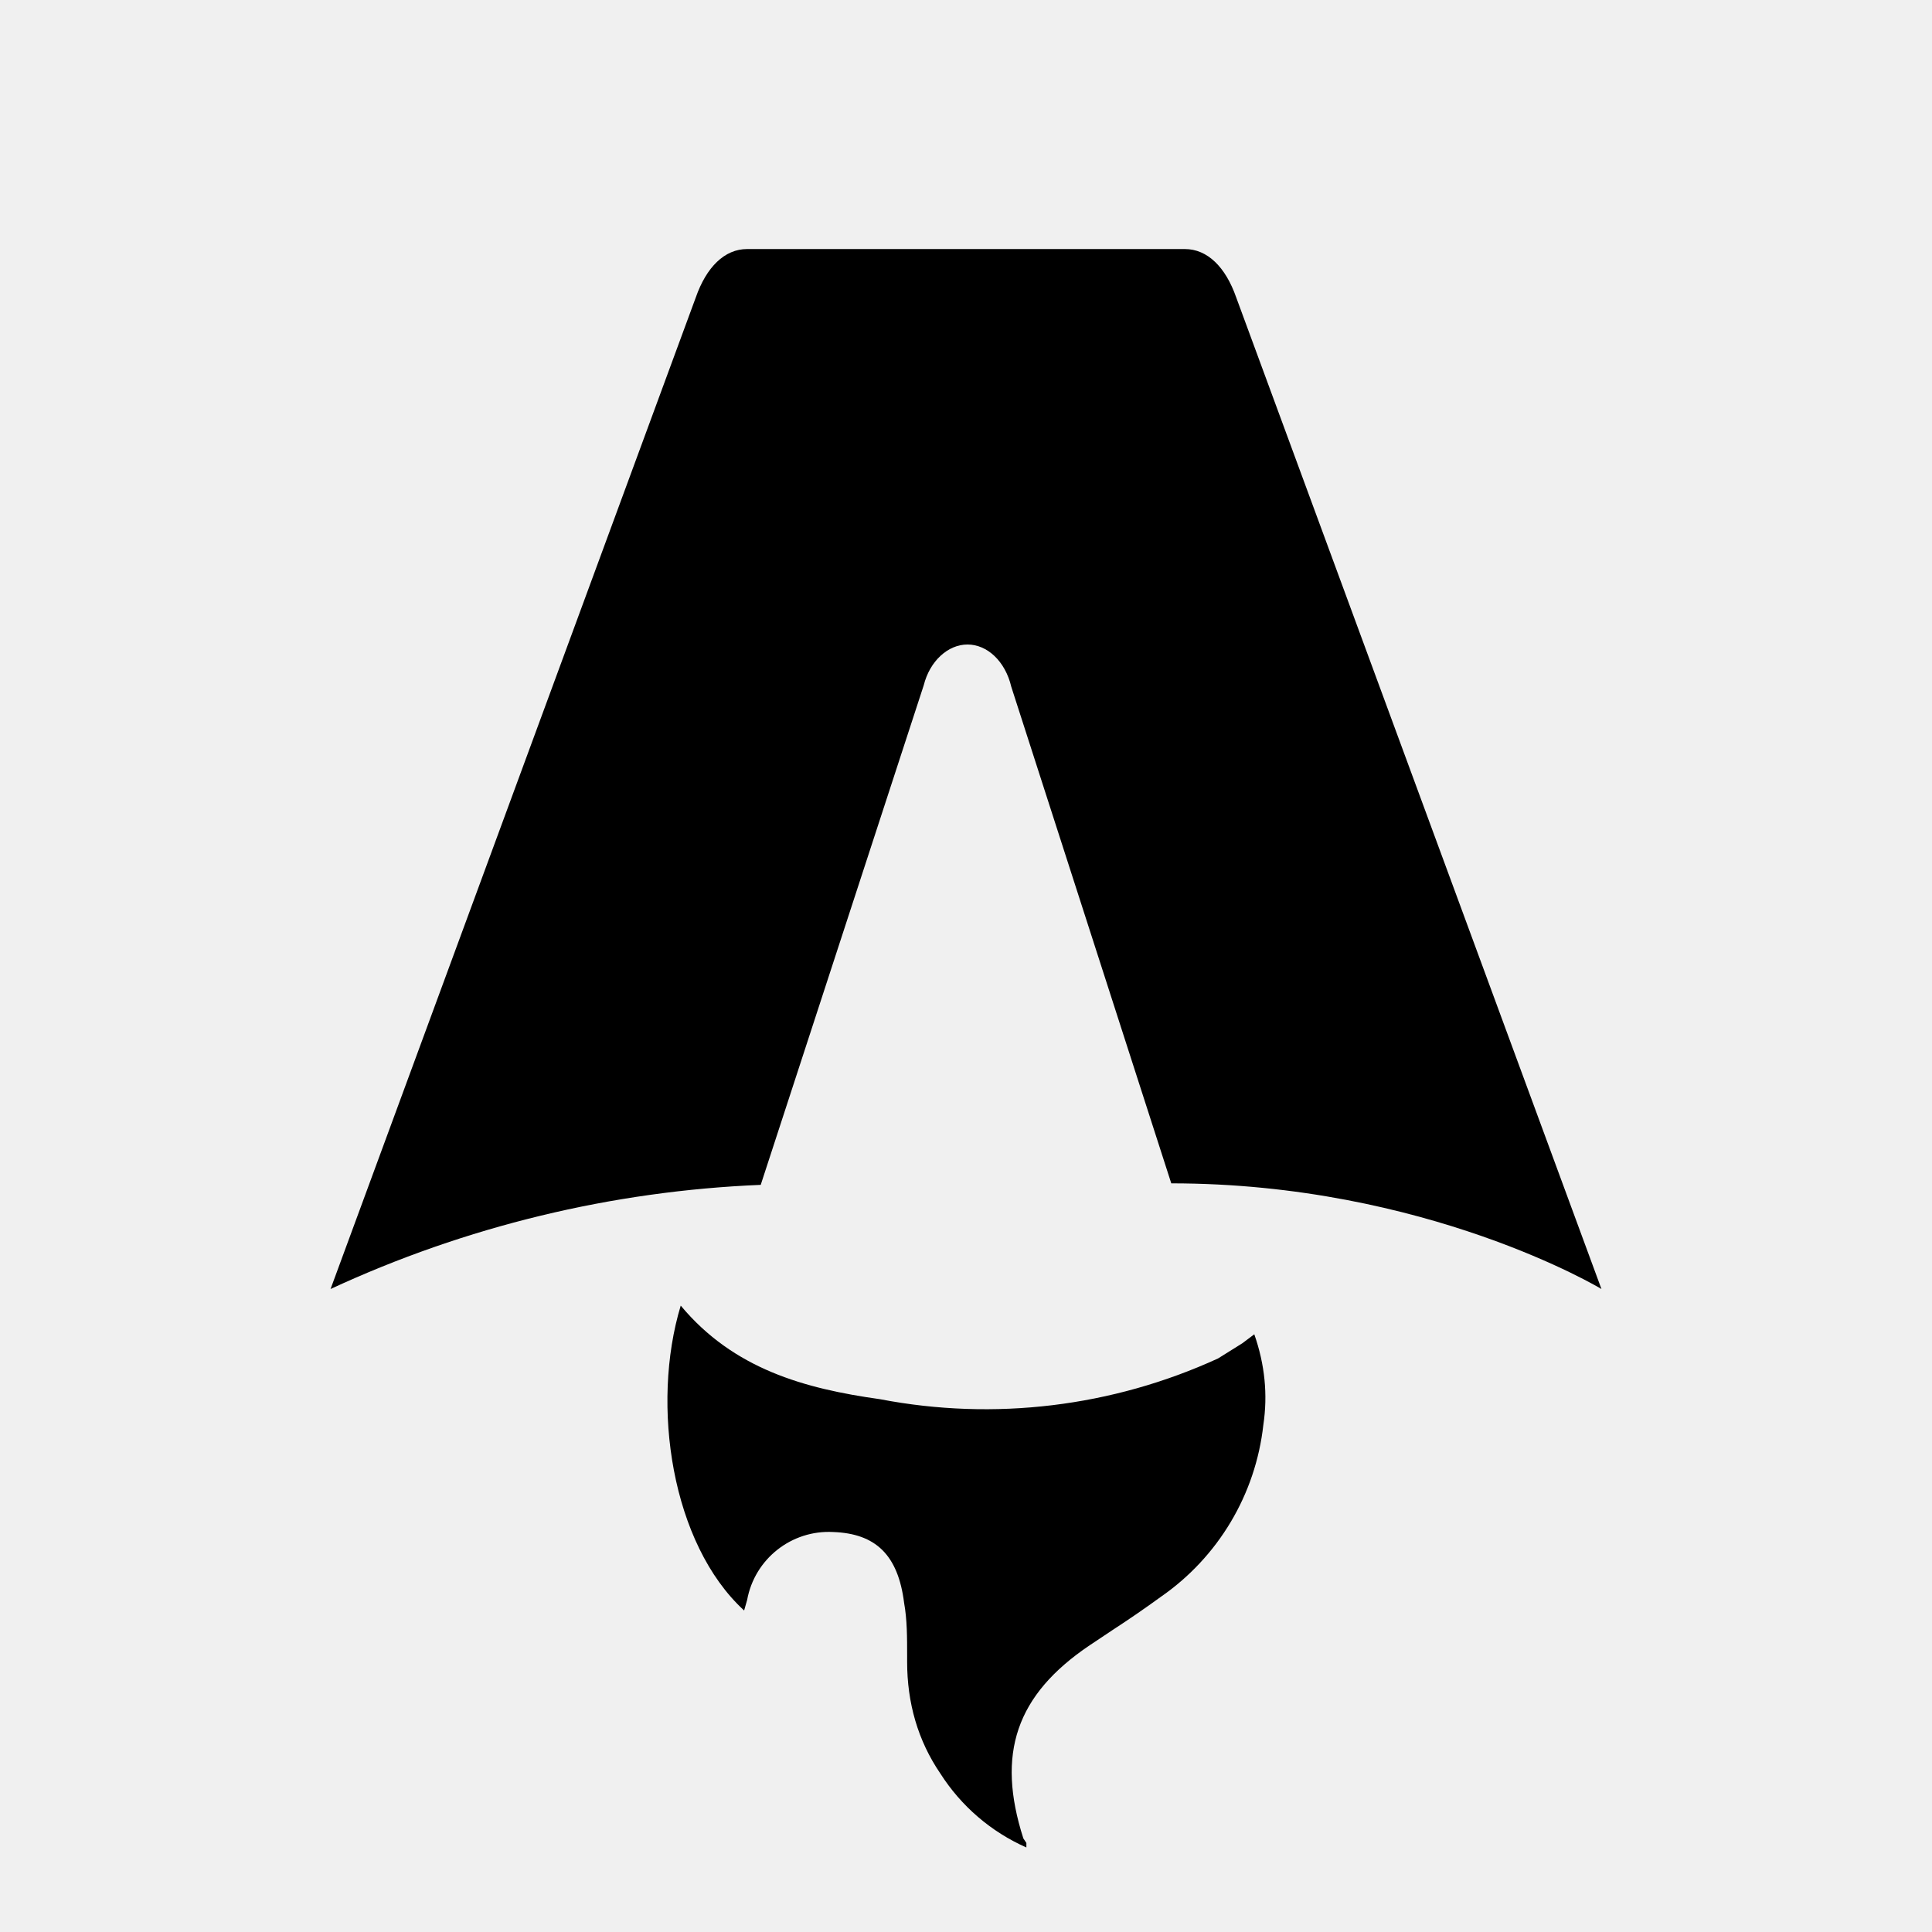
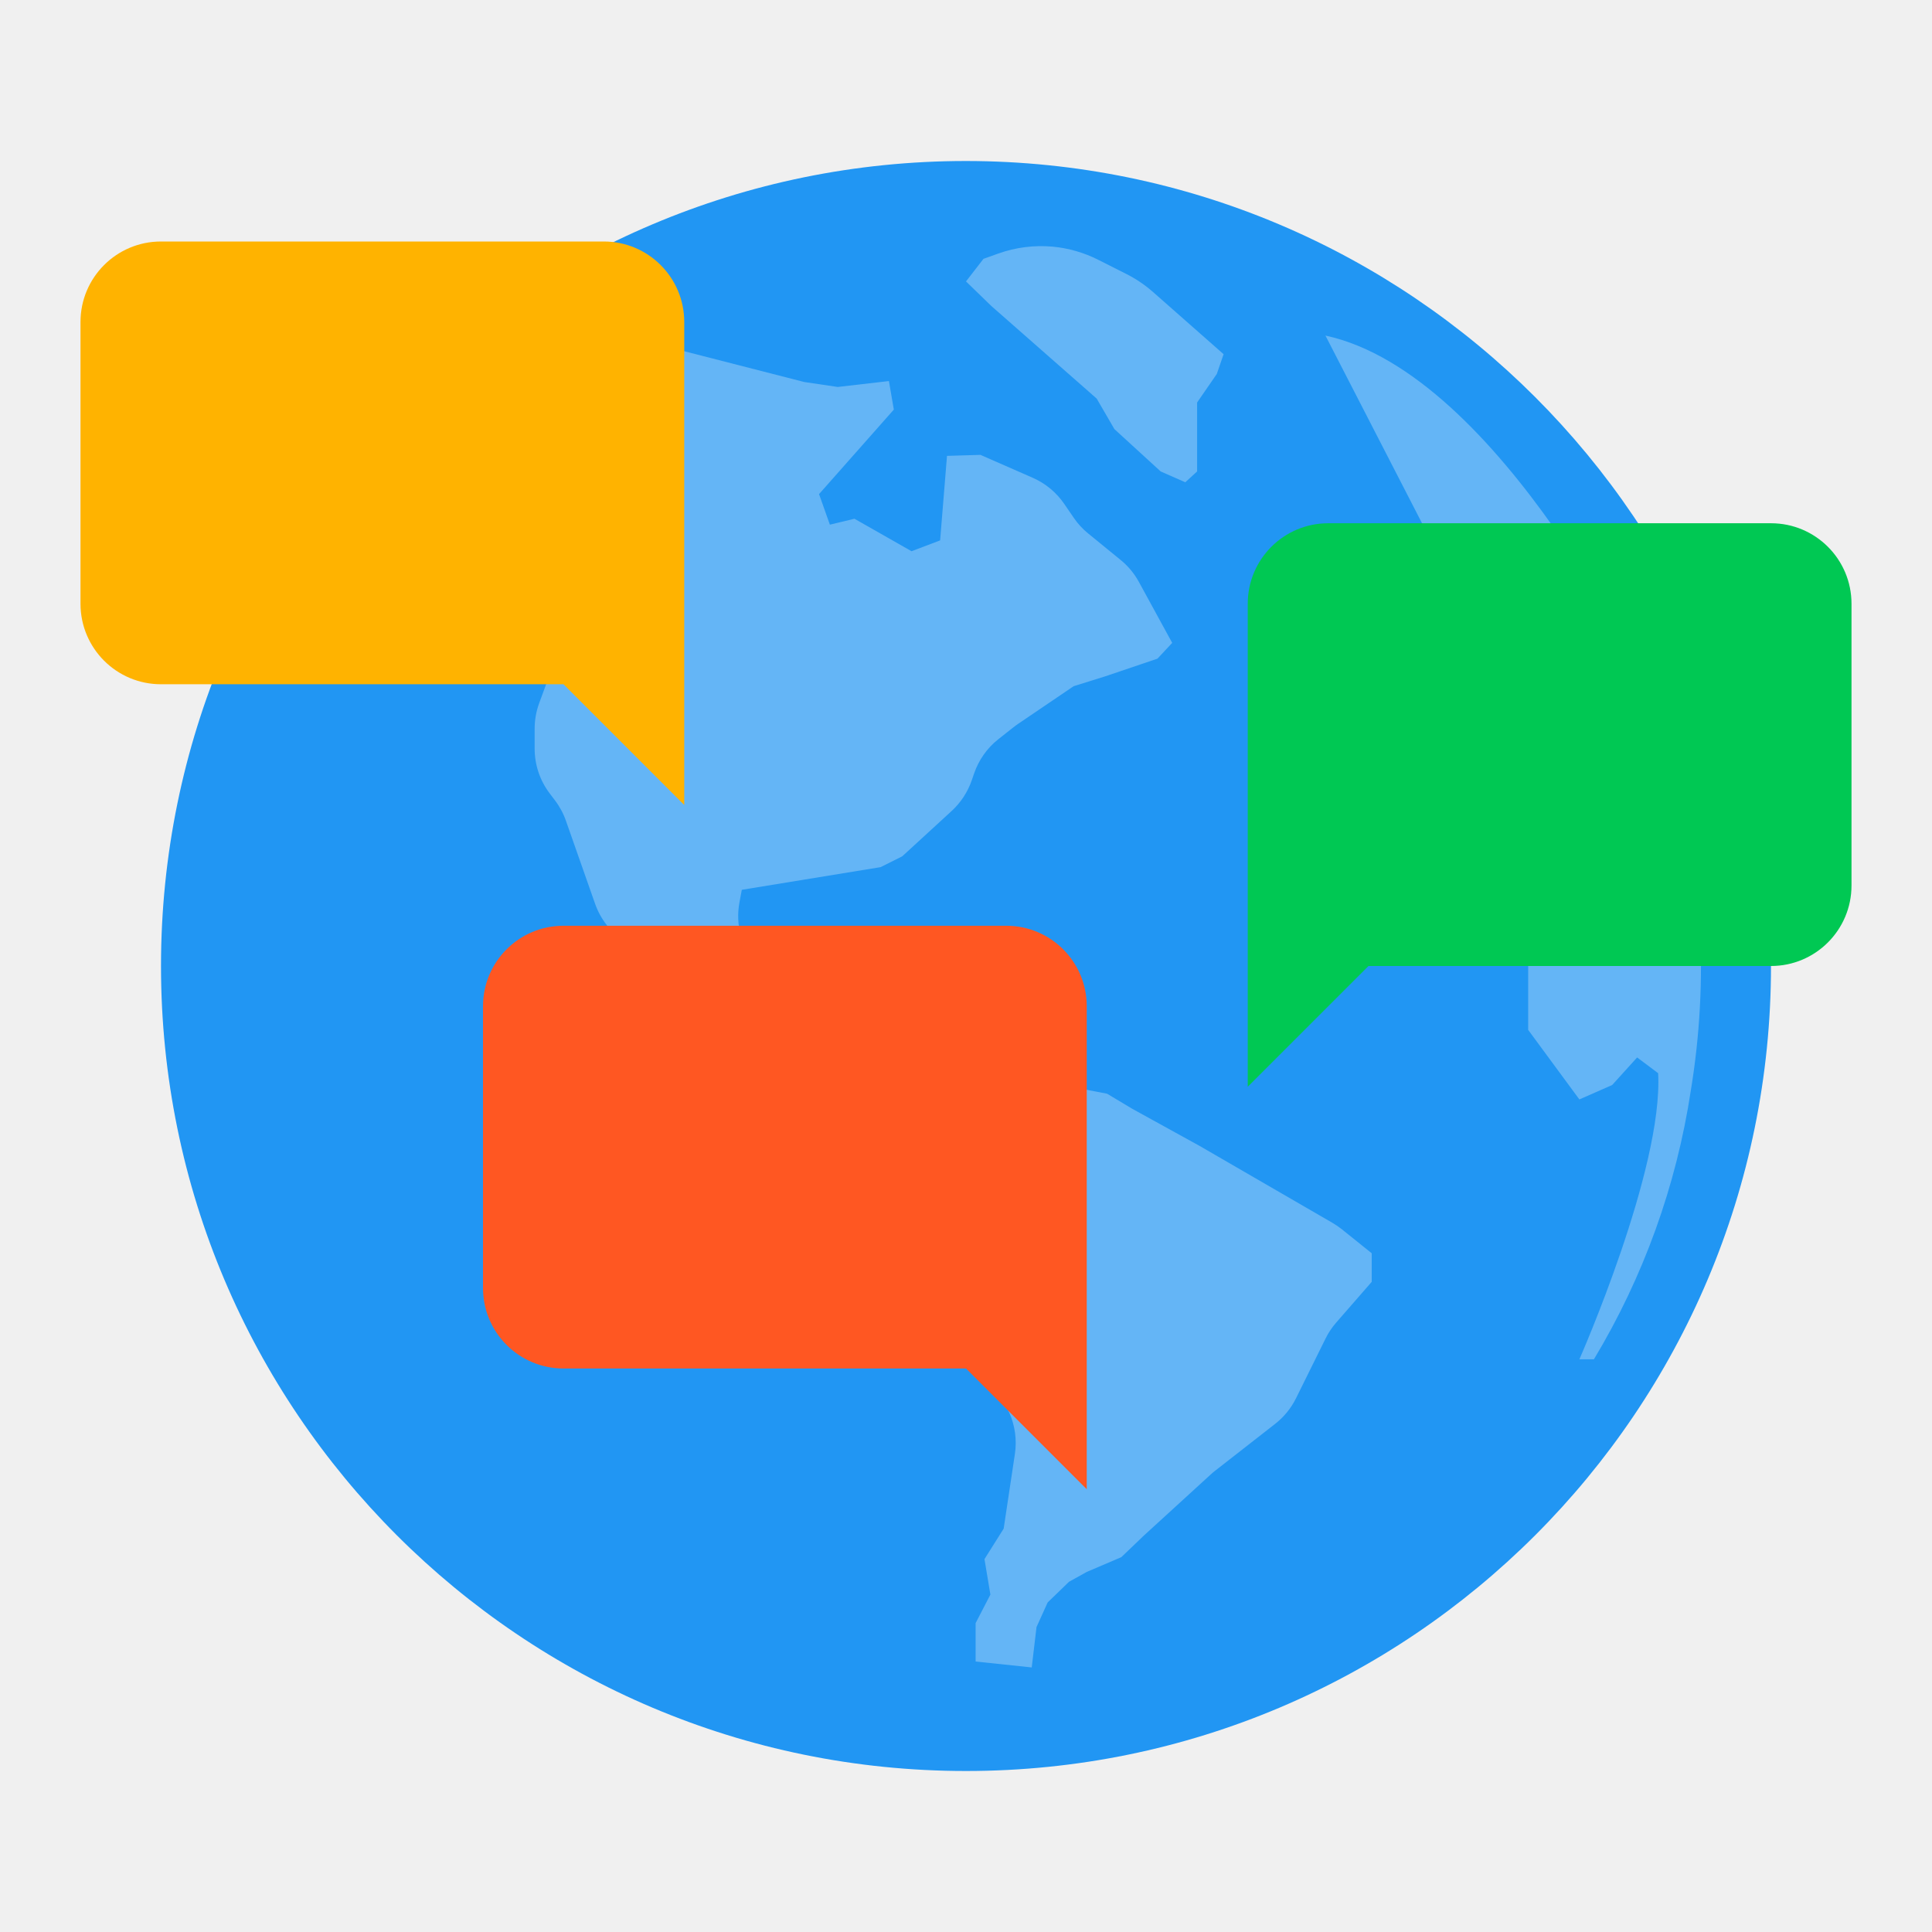
- <svg xmlns="http://www.w3.org/2000/svg" fill="none" viewBox="0 0 128 128">
-   <path d="M50.4 78.5a75.1 75.1 0 0 0-28.5 6.9l24.2-65.7c.7-2 1.9-3.2 3.4-3.2h29c1.5 0 2.7 1.2 3.4 3.2l24.2 65.7s-11.6-7-28.5-7L67 45.5c-.4-1.7-1.6-2.8-2.9-2.8-1.3 0-2.5 1.1-2.9 2.7L50.4 78.5Zm-1.1 28.2Zm-4.2-20.2c-2 6.6-.6 15.8 4.2 20.2a17.5 17.5 0 0 1 .2-.7 5.5 5.5 0 0 1 5.7-4.5c2.8.1 4.3 1.5 4.7 4.7.2 1.1.2 2.3.2 3.5v.4c0 2.7.7 5.2 2.2 7.4a13 13 0 0 0 5.7 4.9v-.3l-.2-.3c-1.8-5.6-.5-9.5 4.4-12.8l1.5-1a73 73 0 0 0 3.2-2.2 16 16 0 0 0 6.8-11.4c.3-2 .1-4-.6-6l-.8.6-1.6 1a37 37 0 0 1-22.4 2.7c-5-.7-9.7-2-13.2-6.2Z" />
-   <style>
-         path { fill: #000; }
-         @media (prefers-color-scheme: dark) {
-             path { fill: #FFF; }
-         }
-     </style>
+ <svg xmlns="http://www.w3.org/2000/svg" viewBox="0 0 48 48" width="240px" height="240px">
+   <path fill="#2196f3" d="M44,24c0,11.046-8.954,20-20,20S4,35.046,4,24S12.954,4,24,4C35.042,4.008,43.992,12.958,44,24" />
+   <path fill="#64b5f6" d="M25.633,41.427l-1.394-0.147v-0.954l0.367-0.709l-0.147-0.881l0.477-0.758l0.279-1.857 c0.105-0.702-0.203-1.402-0.791-1.8l0,0c-0.292-0.198-0.521-0.476-0.66-0.8l-0.6-1.389l-0.562-0.367v-0.513l0.2-0.636l0.1-0.636 l0.832-0.734l-1.184-1.115c-0.059-0.055-0.121-0.107-0.186-0.154l-0.909-0.655c-0.03-0.021-0.06-0.042-0.091-0.062l-1.509-0.956 c-0.12-0.076-0.249-0.138-0.384-0.185l-0.907-0.314c-0.108-0.037-0.212-0.084-0.31-0.141l-1.64-0.934 c-0.208-0.118-0.391-0.276-0.539-0.465l-1-1.281c-0.126-0.161-0.225-0.342-0.292-0.535l-0.72-2.049 c-0.063-0.184-0.155-0.356-0.272-0.511l-0.134-0.177c-0.243-0.32-0.374-0.71-0.374-1.112v-0.494c0-0.217,0.038-0.433,0.113-0.637 l0.673-1.829c0.11-0.298,0.141-0.62,0.09-0.934l-0.534-3.288l-0.832-0.171l-1.1,0.685l-0.2-0.685l2.25-1.565V9.071l1.164-0.492 c0.372-0.157,0.784-0.188,1.175-0.088l3.9,1l0.831,0.123l1.272-0.147l0.122,0.709l-1.858,2.1l0.269,0.759l0.611-0.147l1.418,0.807 l0.71-0.269l0.171-2.1l0.831-0.025l1.3,0.57c0.317,0.139,0.588,0.364,0.783,0.65l0.235,0.343c0.1,0.148,0.222,0.28,0.361,0.392 l0.8,0.653c0.187,0.151,0.342,0.337,0.457,0.548l0.828,1.515l-0.366,0.392l-1.3,0.44l-0.782,0.244l-1.383,0.938 c-0.04,0.027-0.079,0.056-0.117,0.086l-0.38,0.3c-0.274,0.219-0.479,0.512-0.593,0.843l-0.06,0.174 c-0.101,0.291-0.273,0.553-0.5,0.761l-1.226,1.125l-0.538,0.269l-3.448,0.563l-0.058,0.311c-0.103,0.546,0.046,1.109,0.406,1.533 l0.612,0.723c0.204,0.241,0.467,0.426,0.763,0.536l1.047,0.391c0.222,0.083,0.426,0.208,0.6,0.368l2.035,1.861l0.391-0.514 l0.508-0.265c0.368-0.193,0.791-0.256,1.2-0.178l1.571,0.3l0.612,0.367l1.687,0.93l3.3,1.911c0.08,0.047,0.156,0.099,0.229,0.156 l0.747,0.6v0.71l-0.88,1.009c-0.106,0.121-0.196,0.255-0.267,0.4L32.2,34.738c-0.123,0.249-0.301,0.467-0.52,0.638l-1.49,1.164 c-0.038,0.029-0.075,0.061-0.11,0.093l-1.659,1.516l-0.562,0.538L27,39.054l-0.441,0.245l-0.53,0.513l-0.277,0.612L25.633,41.427z" />
+   <path fill="#64b5f6" d="M24,6.992l0.63,0.611l2.617,2.3l0.44,0.758l1.15,1.052l0.611,0.269l0.294-0.269V10l0.489-0.709 L30.4,8.8l-1.751-1.543c-0.2-0.176-0.421-0.326-0.659-0.447l-0.7-0.353c-0.354-0.18-0.739-0.291-1.134-0.329l0,0 C25.697,6.086,25.234,6.145,24.8,6.3l-0.366,0.131L24,6.992z" />
+   <path fill="#64b5f6" d="M32.93,8.337l2.853,5.543l2.087,1.859v0.62l-0.522,0.228l0.522,1.761h0.652l0.326-0.489L38.62,16.13 l0.68-0.33l0.913,1.826L41,17.174C41,17.174,37.3,9.283,32.93,8.337z" />
+   <path fill="#64b5f6" d="M39.239,33.772c0,0,2.087-4.729,1.957-7.109l-0.522-0.391l-0.62,0.685l-0.815,0.358l-1.272-1.728 v-4.239l0.587-0.815l-0.326-0.816l0.685-0.75l1.272-0.521L41,19.457l0.2-0.718l0.352,0.131c0.751,2.673,0.907,5.478,0.457,8.217 c-0.358,2.364-1.176,4.636-2.409,6.685h-0.359H39.239z" />
+   <path fill="#ffb300" d="M4,6h11c1.105,0,2,0.895,2,2v12l-3-3H4c-1.105,0-2-0.895-2-2V8C2,6.895,2.895,6,4,6z" />
+   <path fill="#00c853" d="M44,13H33c-1.105,0-2,0.895-2,2v12l3-3h10c1.105,0,2-0.895,2-2v-7C46,13.895,45.105,13,44,13z" />
+   <path fill="#ff5722" d="M14,23h11c1.105,0,2,0.895,2,2v12l-3-3H14c-1.105,0-2-0.895-2-2v-7C12,23.895,12.895,23,14,23z" />
</svg>
